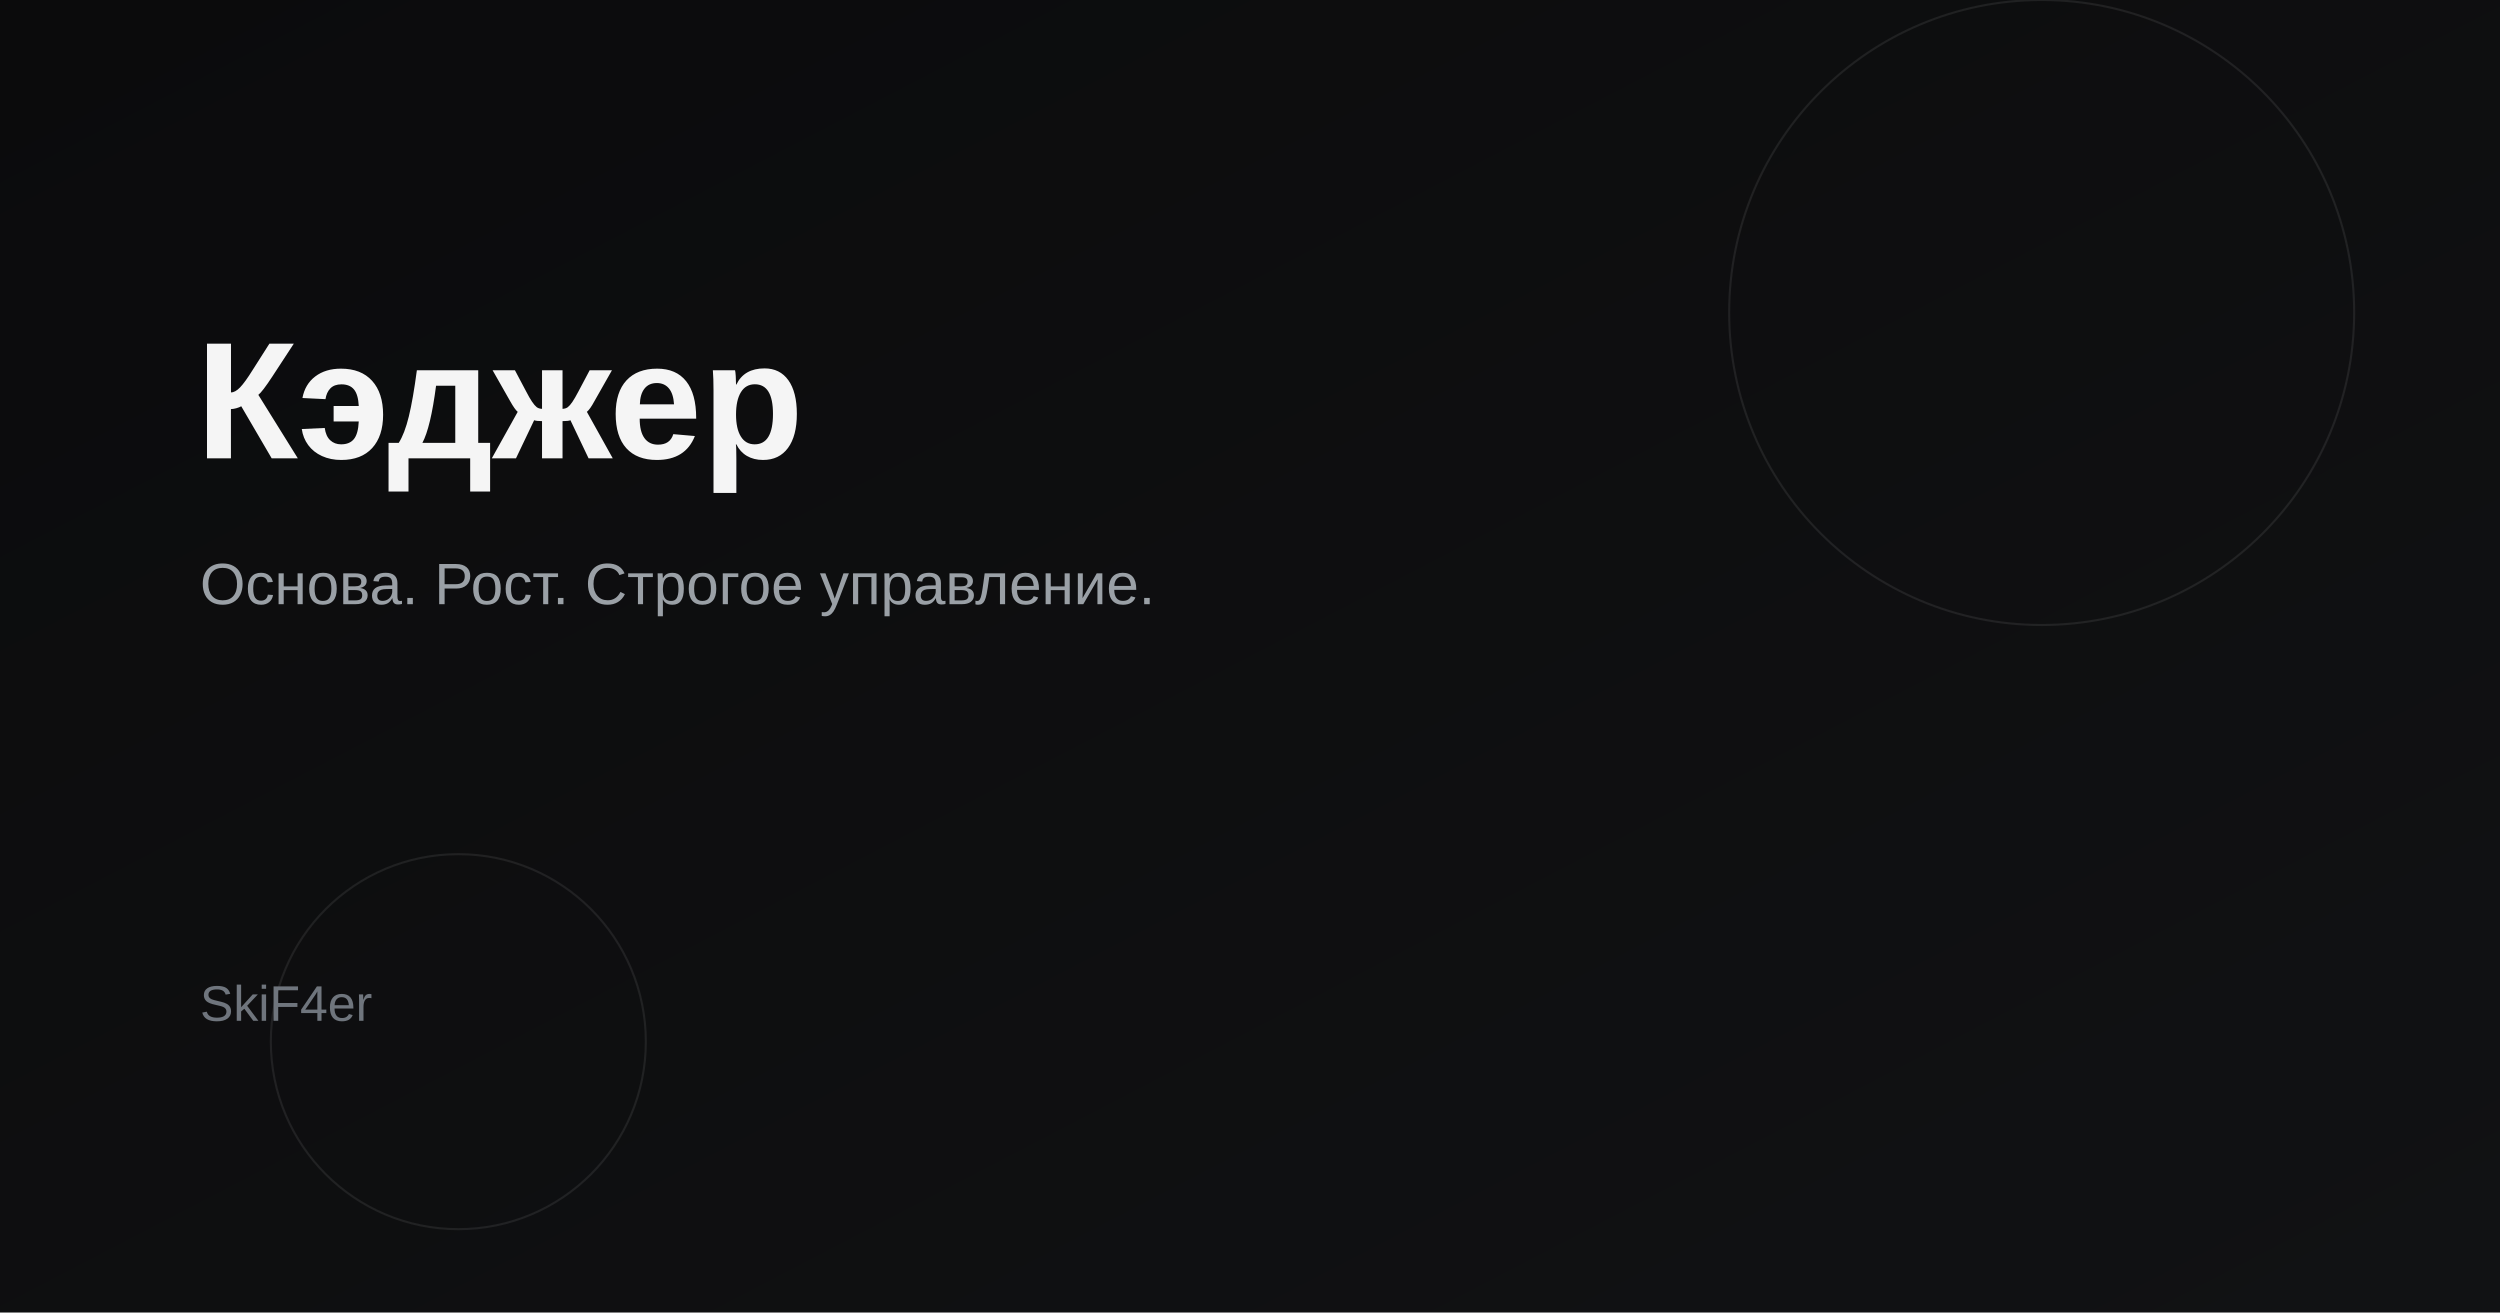
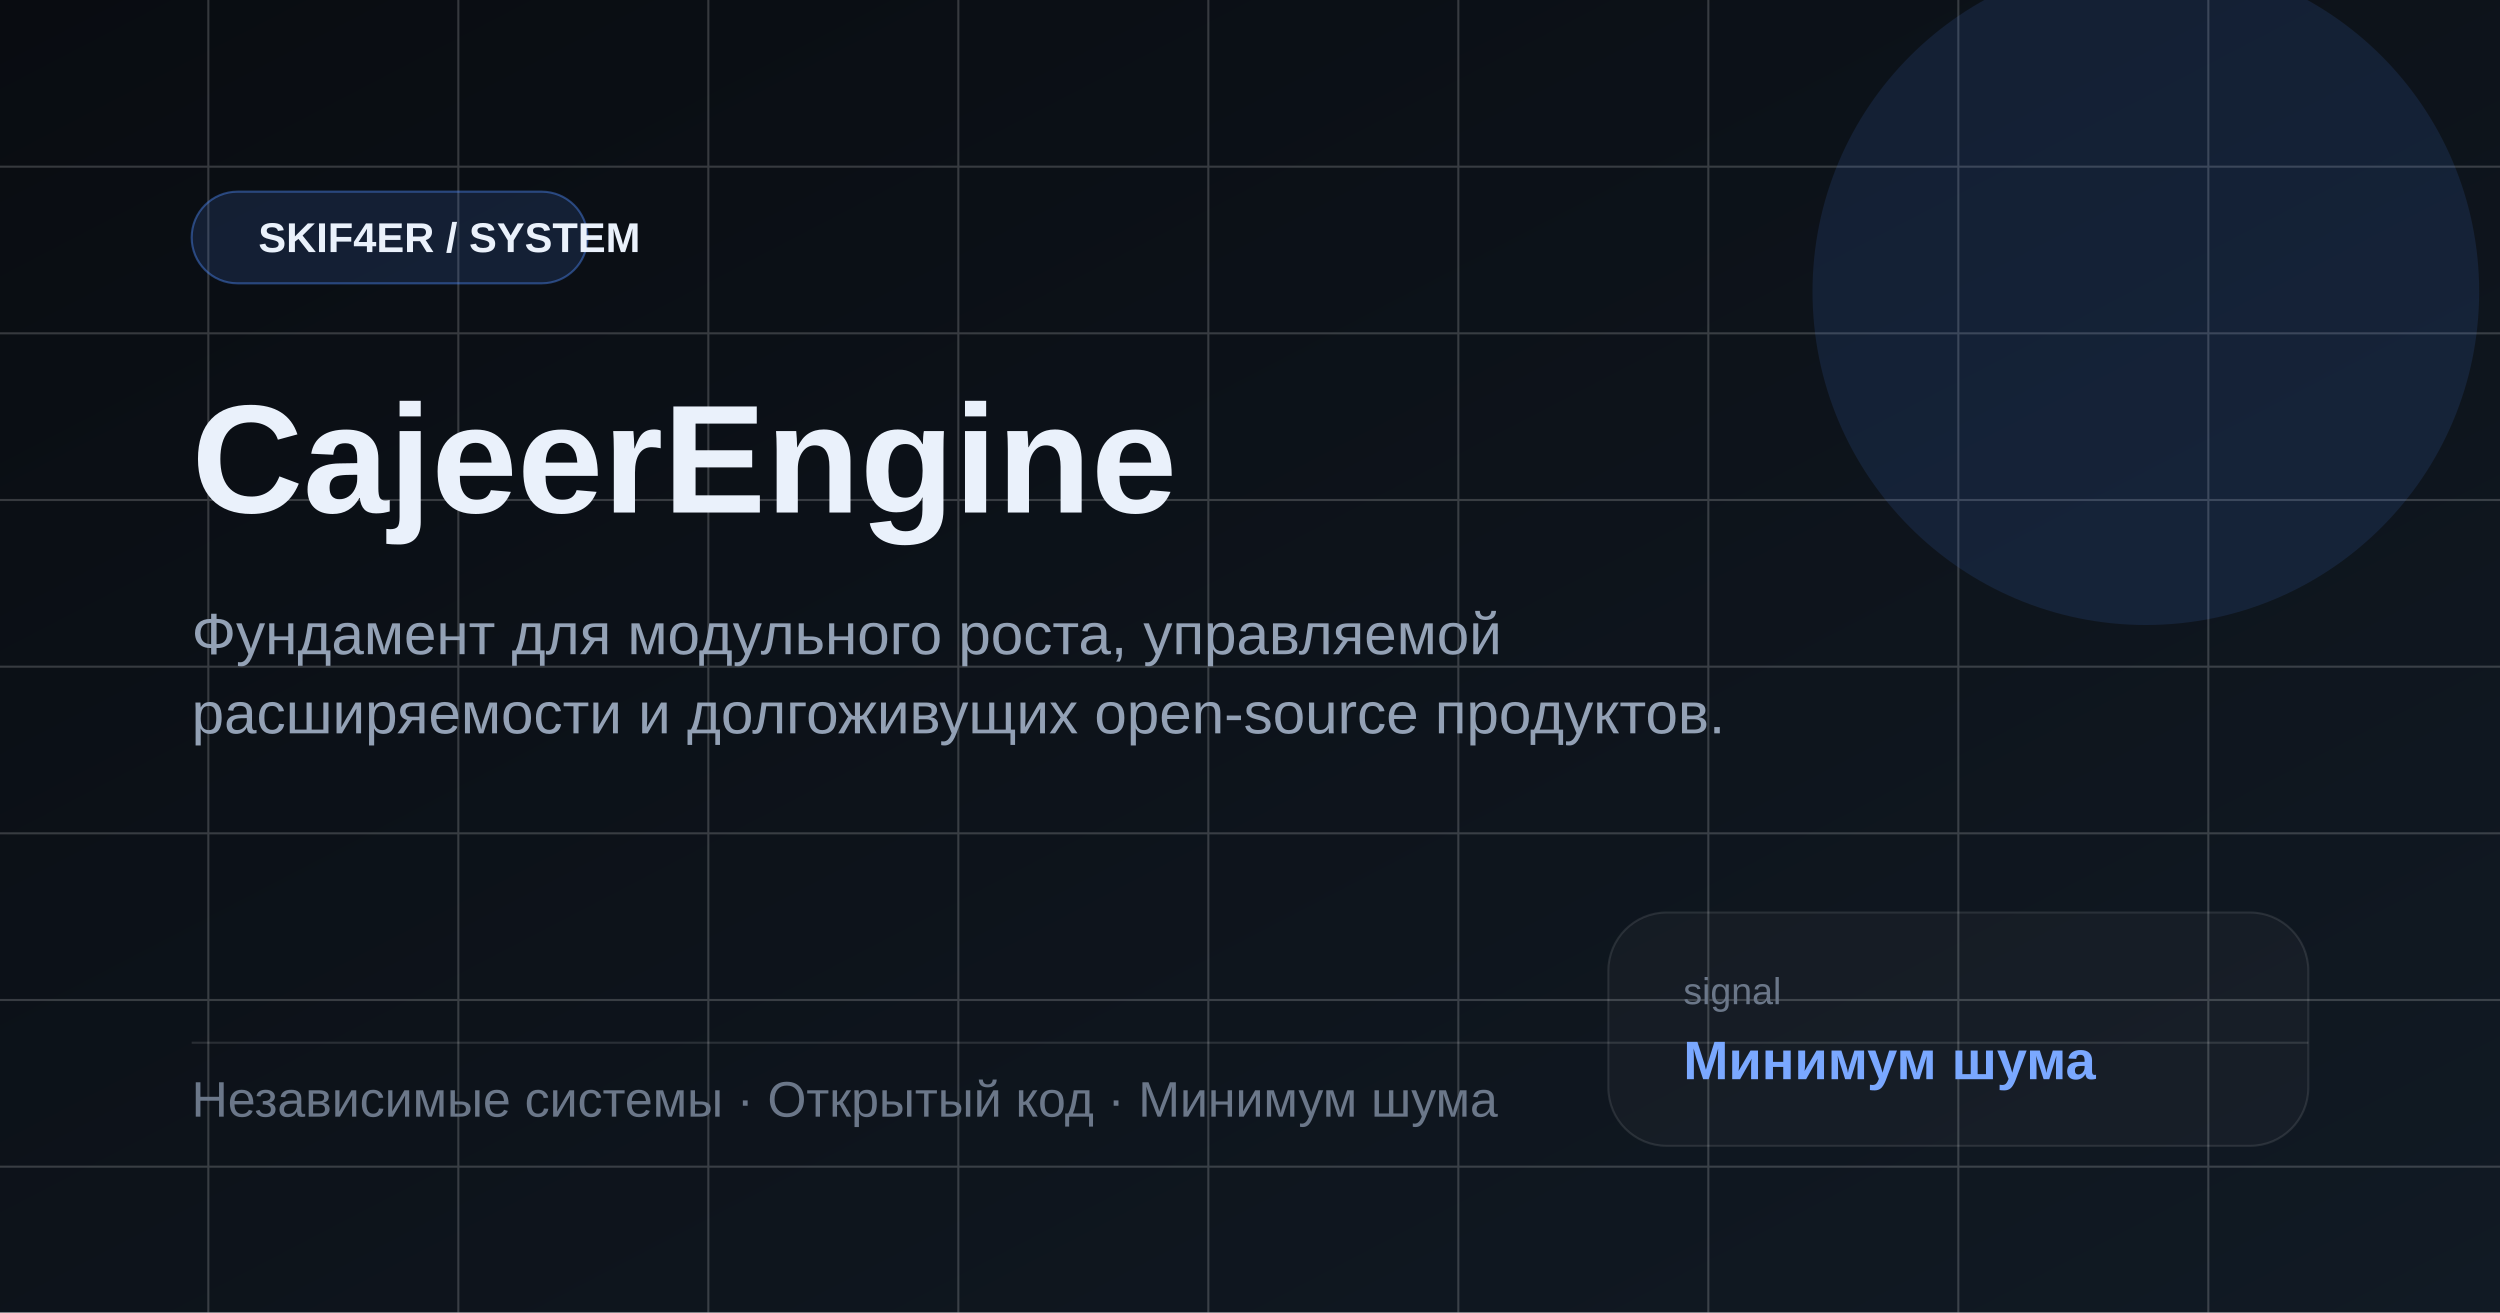
- <svg xmlns="http://www.w3.org/2000/svg" width="1200" height="630" viewBox="0 0 1200 630" role="img" aria-label="Кэджер — Основа. Рост. Строгое управление.">
+ <svg xmlns="http://www.w3.org/2000/svg" width="1200" height="630" viewBox="0 0 1200 630" role="img" aria-label="CajeerEngine — Фундамент для модульного роста, управляемой расширяемости и долгоживущих open-source продуктов.">
  <defs>
-     <linearGradient id="g" x1="0" y1="0" x2="1" y2="1">
-       <stop offset="0%" stop-color="#0b0b0c" />
-       <stop offset="100%" stop-color="#111214" />
+     <linearGradient id="bg" x1="0" y1="0" x2="1" y2="1">
+       <stop offset="0%" stop-color="#090C11" />
+       <stop offset="100%" stop-color="#111A24" />
    </linearGradient>
  </defs>
-   <rect width="1200" height="630" fill="url(#g)" />
-   <circle cx="980" cy="150" r="150" fill="none" stroke="rgba(255,255,255,0.08)" />
-   <circle cx="220" cy="500" r="90" fill="none" stroke="rgba(255,255,255,0.08)" />
-   <text x="94" y="220" fill="#f5f5f5" font-family="Arial, Helvetica, sans-serif" font-size="80" font-weight="700">Кэджер</text>
-   <text x="96" y="290" fill="#9aa0a6" font-family="Arial, Helvetica, sans-serif" font-size="28">Основа. Рост. Строгое управление.</text>
-   <text x="96" y="490" fill="#6f757d" font-family="Arial, Helvetica, sans-serif" font-size="24">SkiF4er</text>
+   <rect width="1200" height="630" fill="url(#bg)" />
+   <g opacity="0.18">
+     <path d="M0 80H1200" stroke="white" stroke-width="1" />
+     <path d="M0 160H1200" stroke="white" stroke-width="1" />
+     <path d="M0 240H1200" stroke="white" stroke-width="1" />
+     <path d="M0 320H1200" stroke="white" stroke-width="1" />
+     <path d="M0 400H1200" stroke="white" stroke-width="1" />
+     <path d="M0 480H1200" stroke="white" stroke-width="1" />
+     <path d="M0 560H1200" stroke="white" stroke-width="1" />
+     <path d="M100 0V630" stroke="white" stroke-width="1" />
+     <path d="M220 0V630" stroke="white" stroke-width="1" />
+     <path d="M340 0V630" stroke="white" stroke-width="1" />
+     <path d="M460 0V630" stroke="white" stroke-width="1" />
+     <path d="M580 0V630" stroke="white" stroke-width="1" />
+     <path d="M700 0V630" stroke="white" stroke-width="1" />
+     <path d="M820 0V630" stroke="white" stroke-width="1" />
+     <path d="M940 0V630" stroke="white" stroke-width="1" />
+     <path d="M1060 0V630" stroke="white" stroke-width="1" />
+   </g>
+   <circle cx="1030" cy="140" r="160" fill="#4F8CFF" fill-opacity="0.12" />
+   <rect x="92" y="92" width="190" height="44" rx="22" fill="#4F8CFF" fill-opacity="0.14" stroke="#4F8CFF" stroke-opacity="0.42" />
+   <text x="124" y="121" fill="#EAF1FB" font-family="Arial, Helvetica, sans-serif" font-size="20" font-weight="700">SKIF4ER / SYSTEM</text>
+   <text x="92" y="246" fill="#EAF1FB" font-family="Arial, Helvetica, sans-serif" font-size="74" font-weight="700">CajeerEngine</text>
+   <text x="92" y="314" fill="#93A1B5" font-family="Arial, Helvetica, sans-serif" font-size="28">Фундамент для модульного роста, управляемой</text>
+   <text x="92" y="352" fill="#93A1B5" font-family="Arial, Helvetica, sans-serif" font-size="28">расширяемости и долгоживущих open-source продуктов.</text>
+   <text x="92" y="536" fill="#6B7789" font-family="Arial, Helvetica, sans-serif" font-size="24">Независимые системы · Открытый код · Минимум шума</text>
+   <rect x="92" y="500" width="1016" height="1" fill="white" fill-opacity="0.12" />
+   <rect x="772" y="438" width="336" height="112" rx="28" fill="white" fill-opacity="0.03" stroke="white" stroke-opacity="0.1" />
+   <text x="808" y="482" fill="#6B7789" font-family="Arial, Helvetica, sans-serif" font-size="18">signal</text>
+   <text x="808" y="518" fill="#7AA8FF" font-family="Arial, Helvetica, sans-serif" font-size="26" font-weight="700">Минимум шума</text>
</svg>
